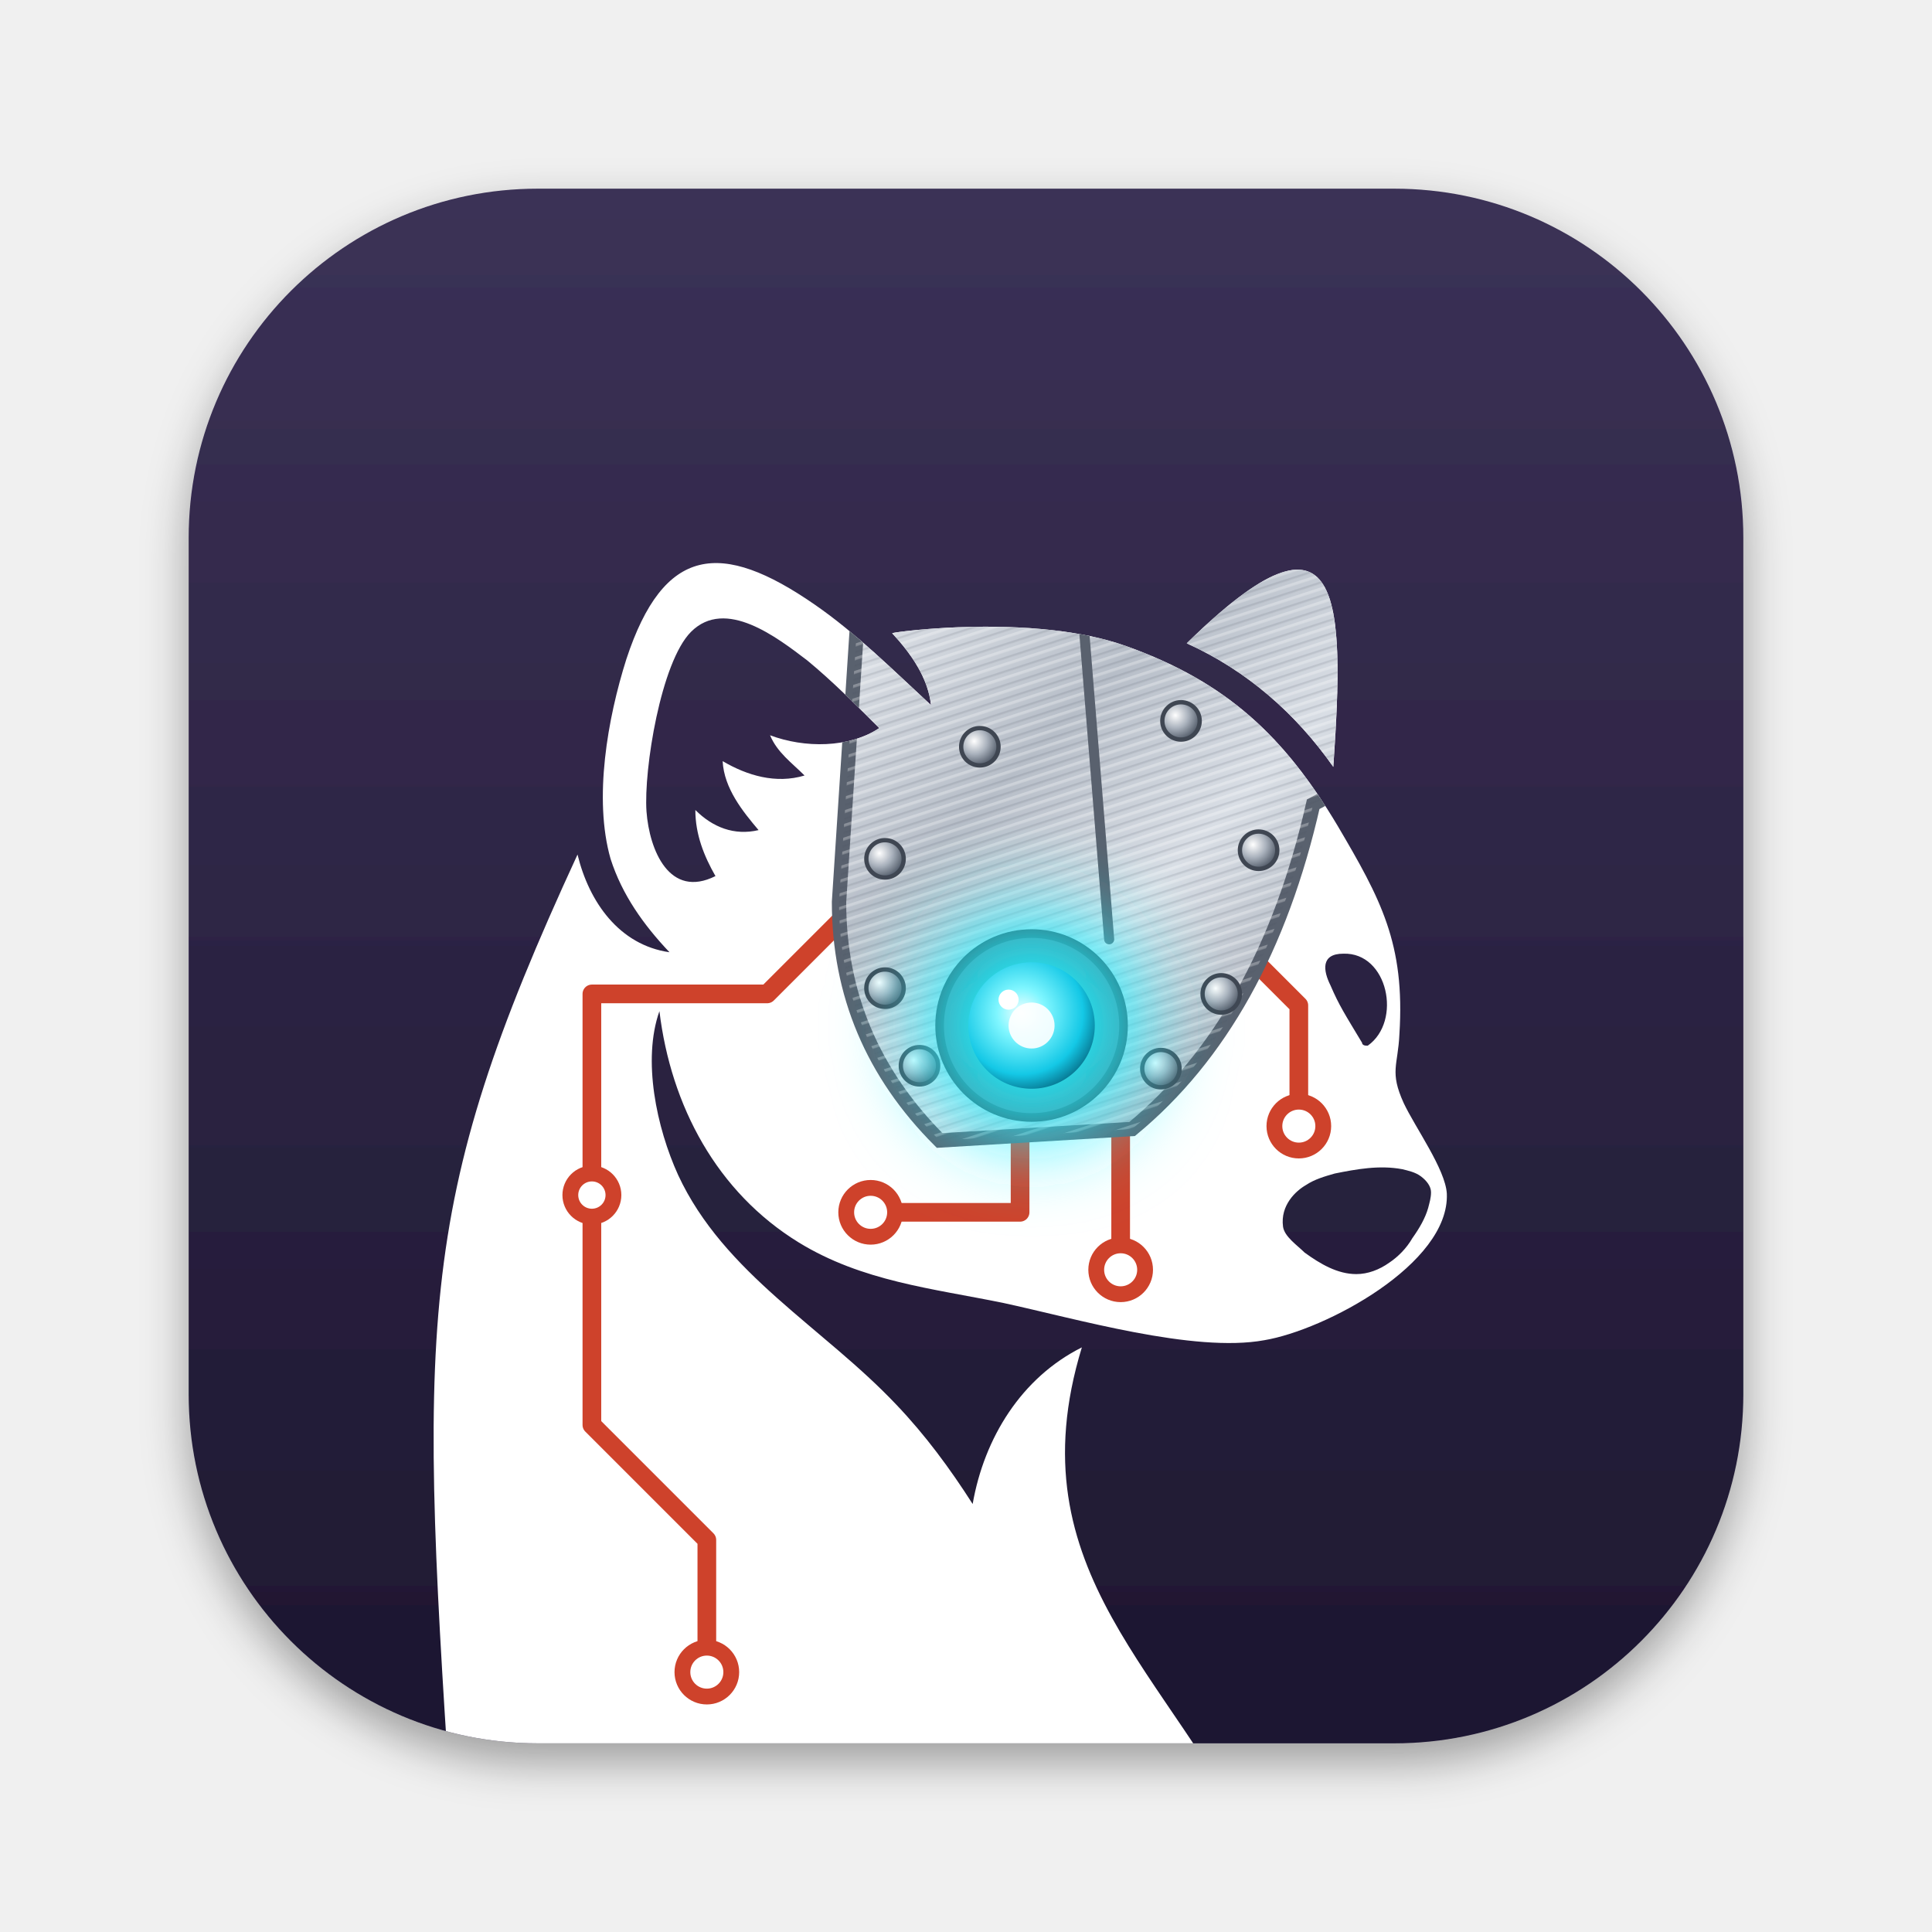
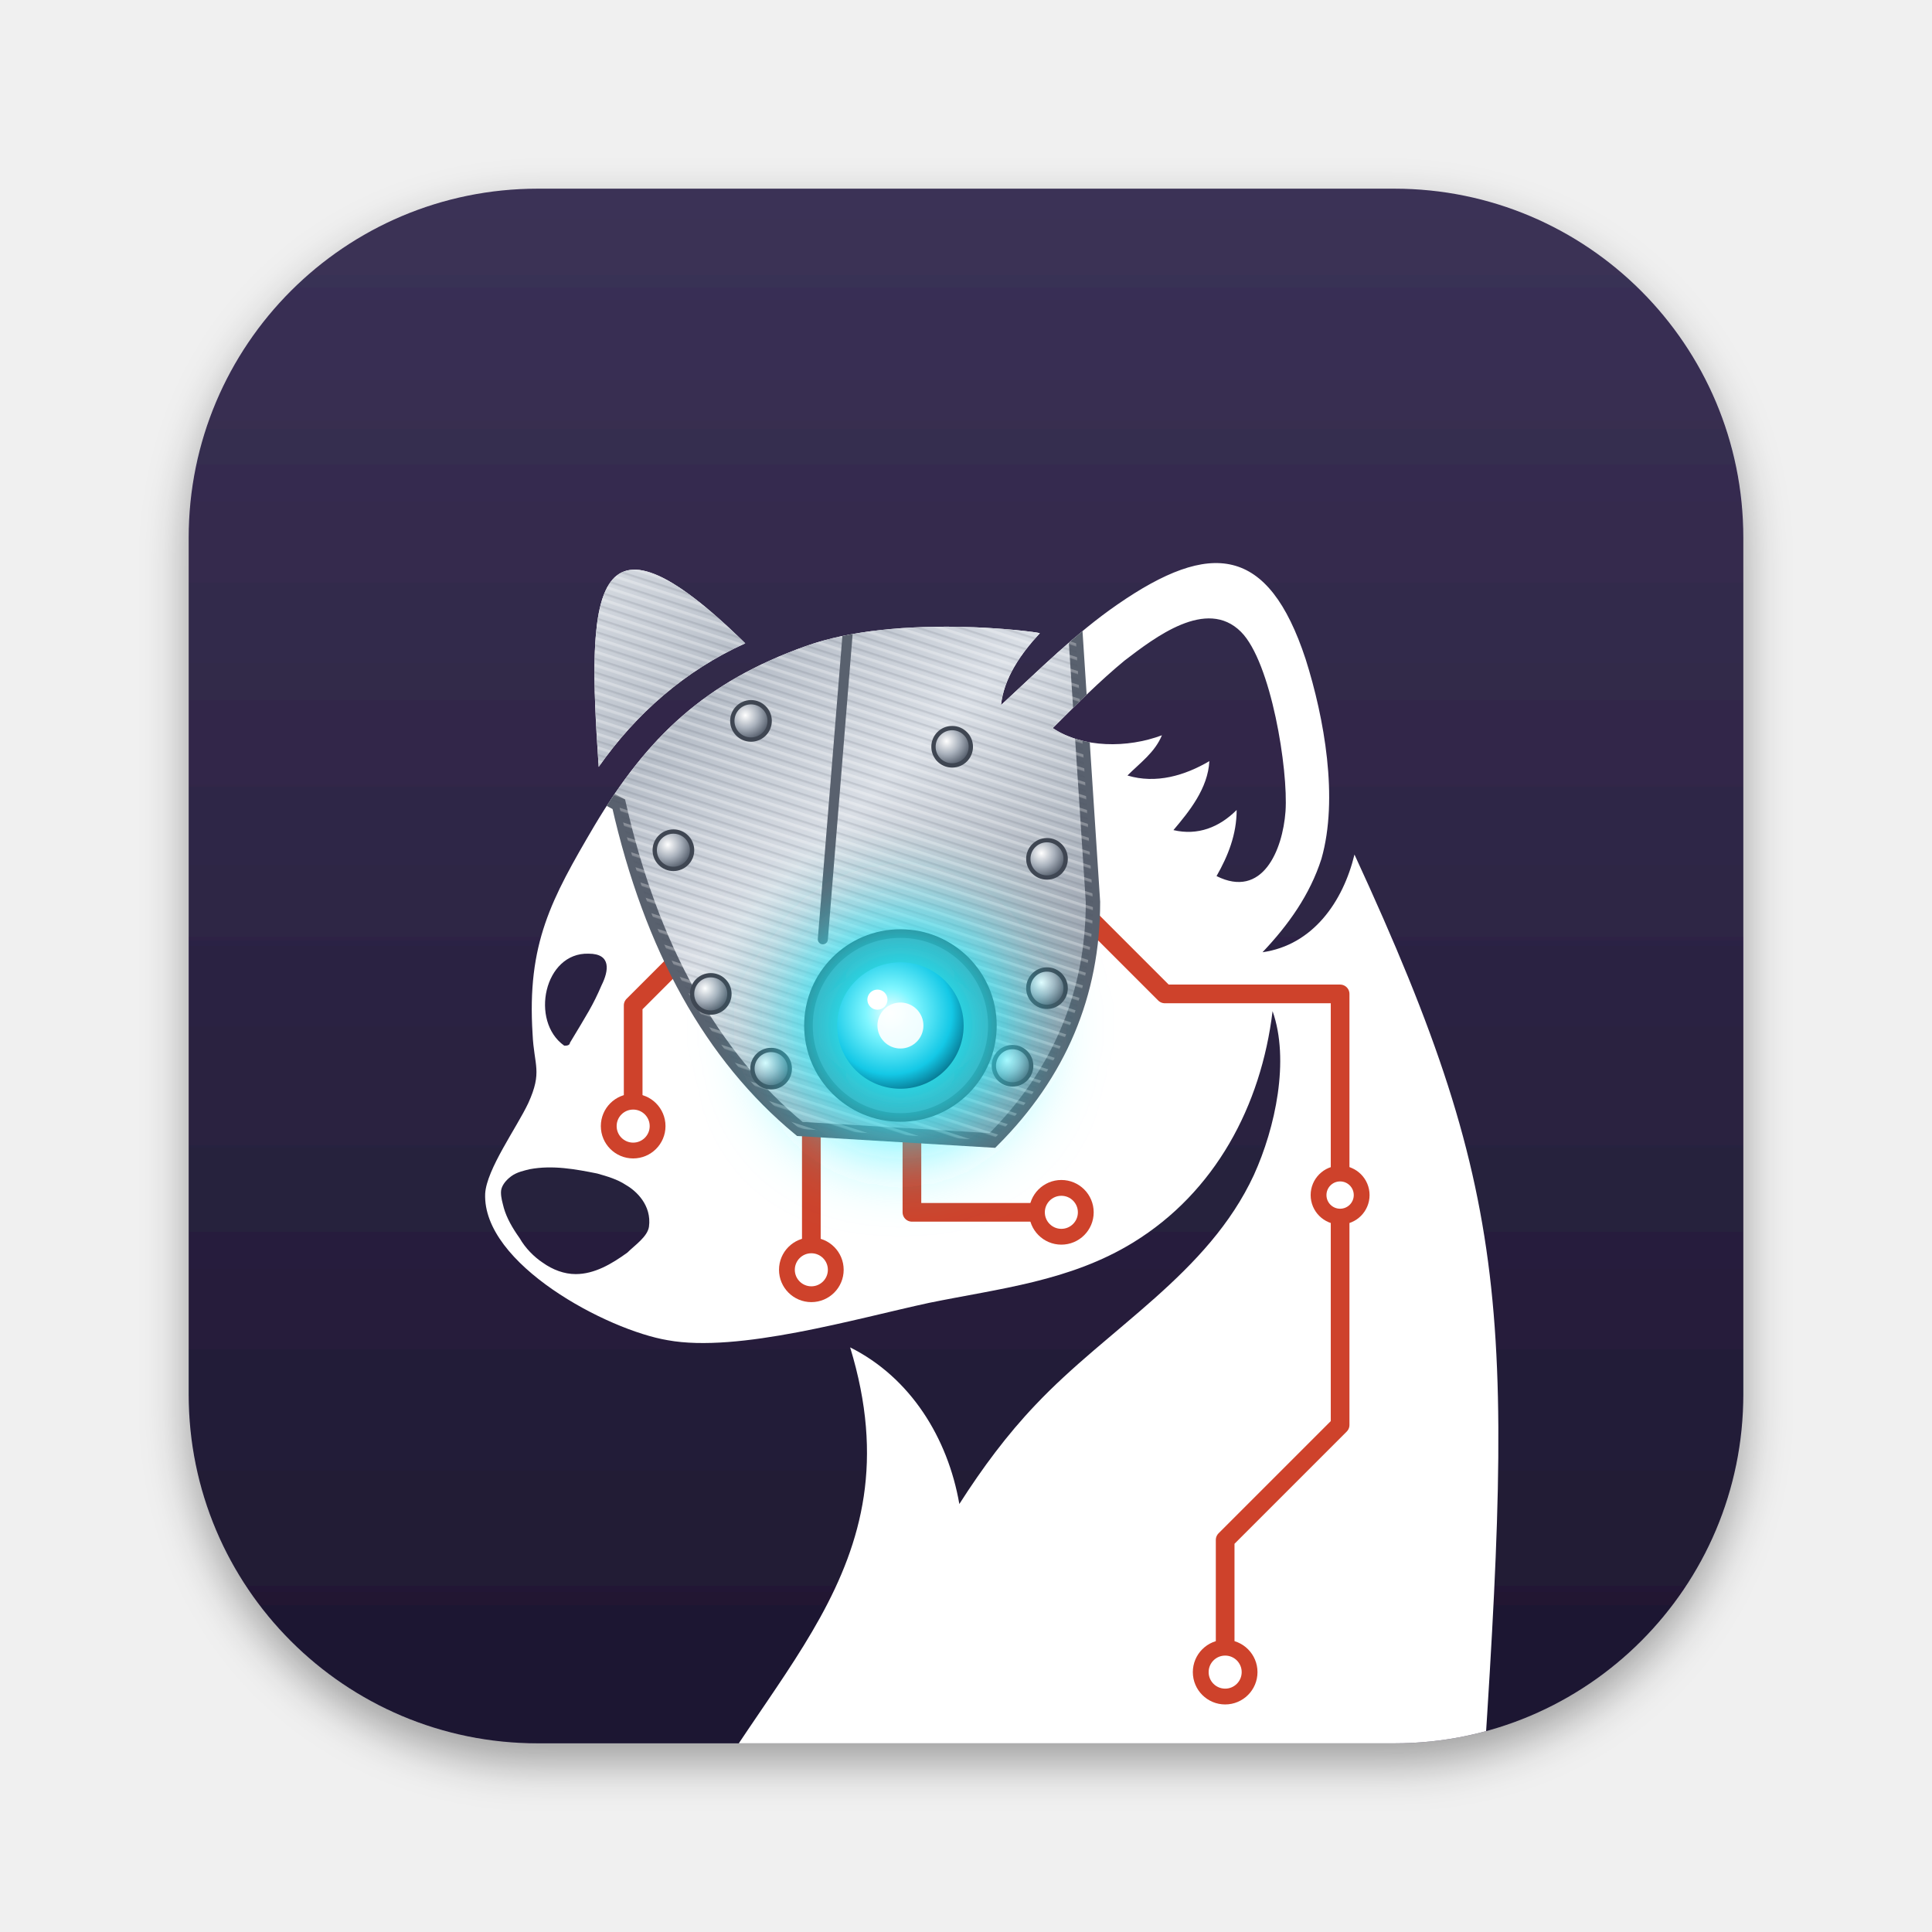
<svg xmlns="http://www.w3.org/2000/svg" width="1024" height="1024" viewBox="0 0 1024 1024">
  <defs>
    <linearGradient id="bg" x1="0" y1="0" x2="0" y2="1">
      <stop offset="0" stop-color="#3b3156" />
      <stop offset="1" stop-color="#1d1730" />
    </linearGradient>
-     <linearGradient id="metal" x1="0" y1="0" x2="1" y2="1">
+     <linearGradient id="metal" x1="1" y1="0" x2="0" y2="1">
      <stop offset="0" stop-color="#eef1f5" />
      <stop offset="0.35" stop-color="#b7bec8" />
      <stop offset="0.55" stop-color="#d9dee5" />
      <stop offset="1" stop-color="#7d8794" />
    </linearGradient>
    <pattern id="brush" width="40" height="9" patternUnits="userSpaceOnUse" patternTransform="rotate(-18)">
      <rect width="40" height="9" fill="none" />
      <rect y="0" width="40" height="2" fill="#ffffff" opacity="0.28" />
      <rect y="5" width="40" height="1.5" fill="#4a5260" opacity="0.14" />
    </pattern>
-     <radialGradient id="rivet" cx="0.35" cy="0.35" r="0.7">
+     <radialGradient id="rivet" cx="0.65" cy="0.35" r="0.7">
      <stop offset="0" stop-color="#ffffff" />
      <stop offset="0.5" stop-color="#a9b1bc" />
      <stop offset="1" stop-color="#4b5462" />
    </radialGradient>
-     <radialGradient id="lens" cx="0.42" cy="0.4" r="0.65">
+     <radialGradient id="lens" cx="0.58" cy="0.4" r="0.65">
      <stop offset="0" stop-color="#f2ffff" />
      <stop offset="0.3" stop-color="#7ff6ff" />
      <stop offset="0.75" stop-color="#14c8e6" />
      <stop offset="1" stop-color="#06708a" />
    </radialGradient>
    <radialGradient id="socket" cx="0.5" cy="0.5" r="0.5">
      <stop offset="0.6" stop-color="#2a2f38" />
      <stop offset="1" stop-color="#596270" />
    </radialGradient>
    <filter id="glow" x="-1" y="-1" width="3" height="3">
      <feGaussianBlur stdDeviation="30" />
    </filter>
    <filter id="shadow" x="-0.1" y="-0.1" width="1.2" height="1.25">
      <feDropShadow dx="0" dy="10" stdDeviation="12" flood-color="#000000" flood-opacity="0.35" />
    </filter>
    <clipPath id="tile">
      <rect x="100" y="100" width="824" height="824" rx="185" />
    </clipPath>
    <path id="stoat" d="M234,120C258,129 289,129 310,115C294,99 277,82 260,68C239,52 203,24 179,48C158,69 146,144 148,173C150,200 164,234 196,218C188,204 182,189 182,172C194,184 209,190 226,186C215,173 202,157 201,138C218,148 238,154 258,148C249,139 239,132 234,120M646,334C646,335 647,336 649,336C649,336 650,336 650,336C674,319 664,271 633,272C617,272 619,284 624,294C630,308 634,314 646,334M413,283C364,290 370,365 421,361C473,358 466,276 413,283M642,495C650,495 658,492 665,487C671,483 677,477 681,470C686,463 690,456 692,449C693,445 694,442 694,438C694,434 691,430 687,427C683,424 678,423 674,422C658,419 642,422 627,425C620,427 613,429 607,433C600,437 589,447 591,462C592,469 601,475 606,480C617,488 629,495 642,495L642,495ZM14,898C-11,528 -14,450 100,203C108,236 129,266 164,271C146,252 131,231 123,206C111,164 121,108 134,67C160,-12 200,-16 265,29C294,49 320,75 346,99C344,80 332,63 319,49C320,48 418,35 482,58C552,83 592,121 629,183C659,234 676,265 672,328C671,350 665,354 675,376C683,393 704,422 705,439C707,488 620,534 578,541C529,550 447,526 396,515C347,505 298,500 254,473C197,438 165,378 157,312C145,346 155,393 170,426C202,495 271,532 322,586C342,607 359,630 375,655C383,609 409,567 451,546C403,703 514,773 573,898L14,898ZM626,142C600,105 566,75 524,56C633,-51 634,25 626,142" />
    <clipPath id="body">
      <use href="#stoat" />
    </clipPath>
  </defs>
  <g filter="url(#shadow)">
    <rect x="100" y="100" width="824" height="824" rx="185" fill="url(#bg)" />
  </g>
  <g clip-path="url(#tile)">
-     <g transform="matrix(0.761575,0,0,0.761575,229.94,298.32)">
+     <g transform="matrix(-0.761575,0,0,0.761575,794.06,298.32)">
      <use href="#stoat" fill="#ffffff" />
      <g clip-path="url(#body)">
        <g class="detail" fill="none" stroke="#ce422b" stroke-width="13" stroke-linecap="round" stroke-linejoin="round">
          <path d="M300,232 L232,300 L110,300 L110,600 L190,680 L190,760" />
          <path d="M408,400 L408,452 L318,452" />
          <path d="M478,392 L478,478" />
          <path d="M562,268 L602,308 L602,378" />
          <g fill="#ffffff" stroke-width="11">
            <circle cx="190" cy="772" r="17" />
            <circle cx="110" cy="440" r="15" />
            <circle cx="304" cy="452" r="17" />
            <circle cx="478" cy="492" r="17" />
            <circle cx="602" cy="392" r="17" />
          </g>
        </g>
        <path d="M300,-40 L720,-40 L720,110 L612,168 Q578,318 486,394 L352,402 Q282,332 282,236 Z" fill="url(#metal)" stroke="#59616e" stroke-width="10" />
        <path d="M300,-40 L720,-40 L720,110 L612,168 Q578,318 486,394 L352,402 Q282,332 282,236 Z" fill="url(#brush)" />
        <path d="M452,40 L470,262" fill="none" stroke="#59616e" stroke-width="7" stroke-linecap="round" />
      </g>
      <g class="detail" fill="url(#rivet)" stroke="#3f4652" stroke-width="3">
        <circle cx="574" cy="200" r="13" />
        <circle cx="548" cy="300" r="13" />
        <circle cx="506" cy="352" r="13" />
        <circle cx="338" cy="350" r="13" />
        <circle cx="314" cy="296" r="13" />
        <circle cx="314" cy="206" r="13" />
        <circle cx="380" cy="128" r="13" />
        <circle cx="520" cy="110" r="13" />
      </g>
      <circle cx="416" cy="322" r="64" fill="url(#socket)" stroke="#2a2f38" stroke-width="6" />
      <circle cx="416" cy="322" r="78" fill="#29f0ff" filter="url(#glow)" />
      <circle cx="416" cy="322" r="44" fill="url(#lens)" />
      <circle cx="416" cy="322" r="16" fill="#ffffff" opacity="0.9" />
-       <circle cx="400" cy="304" r="7" fill="#ffffff" />
+       <circle cx="432" cy="304" r="7" fill="#ffffff" />
    </g>
  </g>
</svg>
